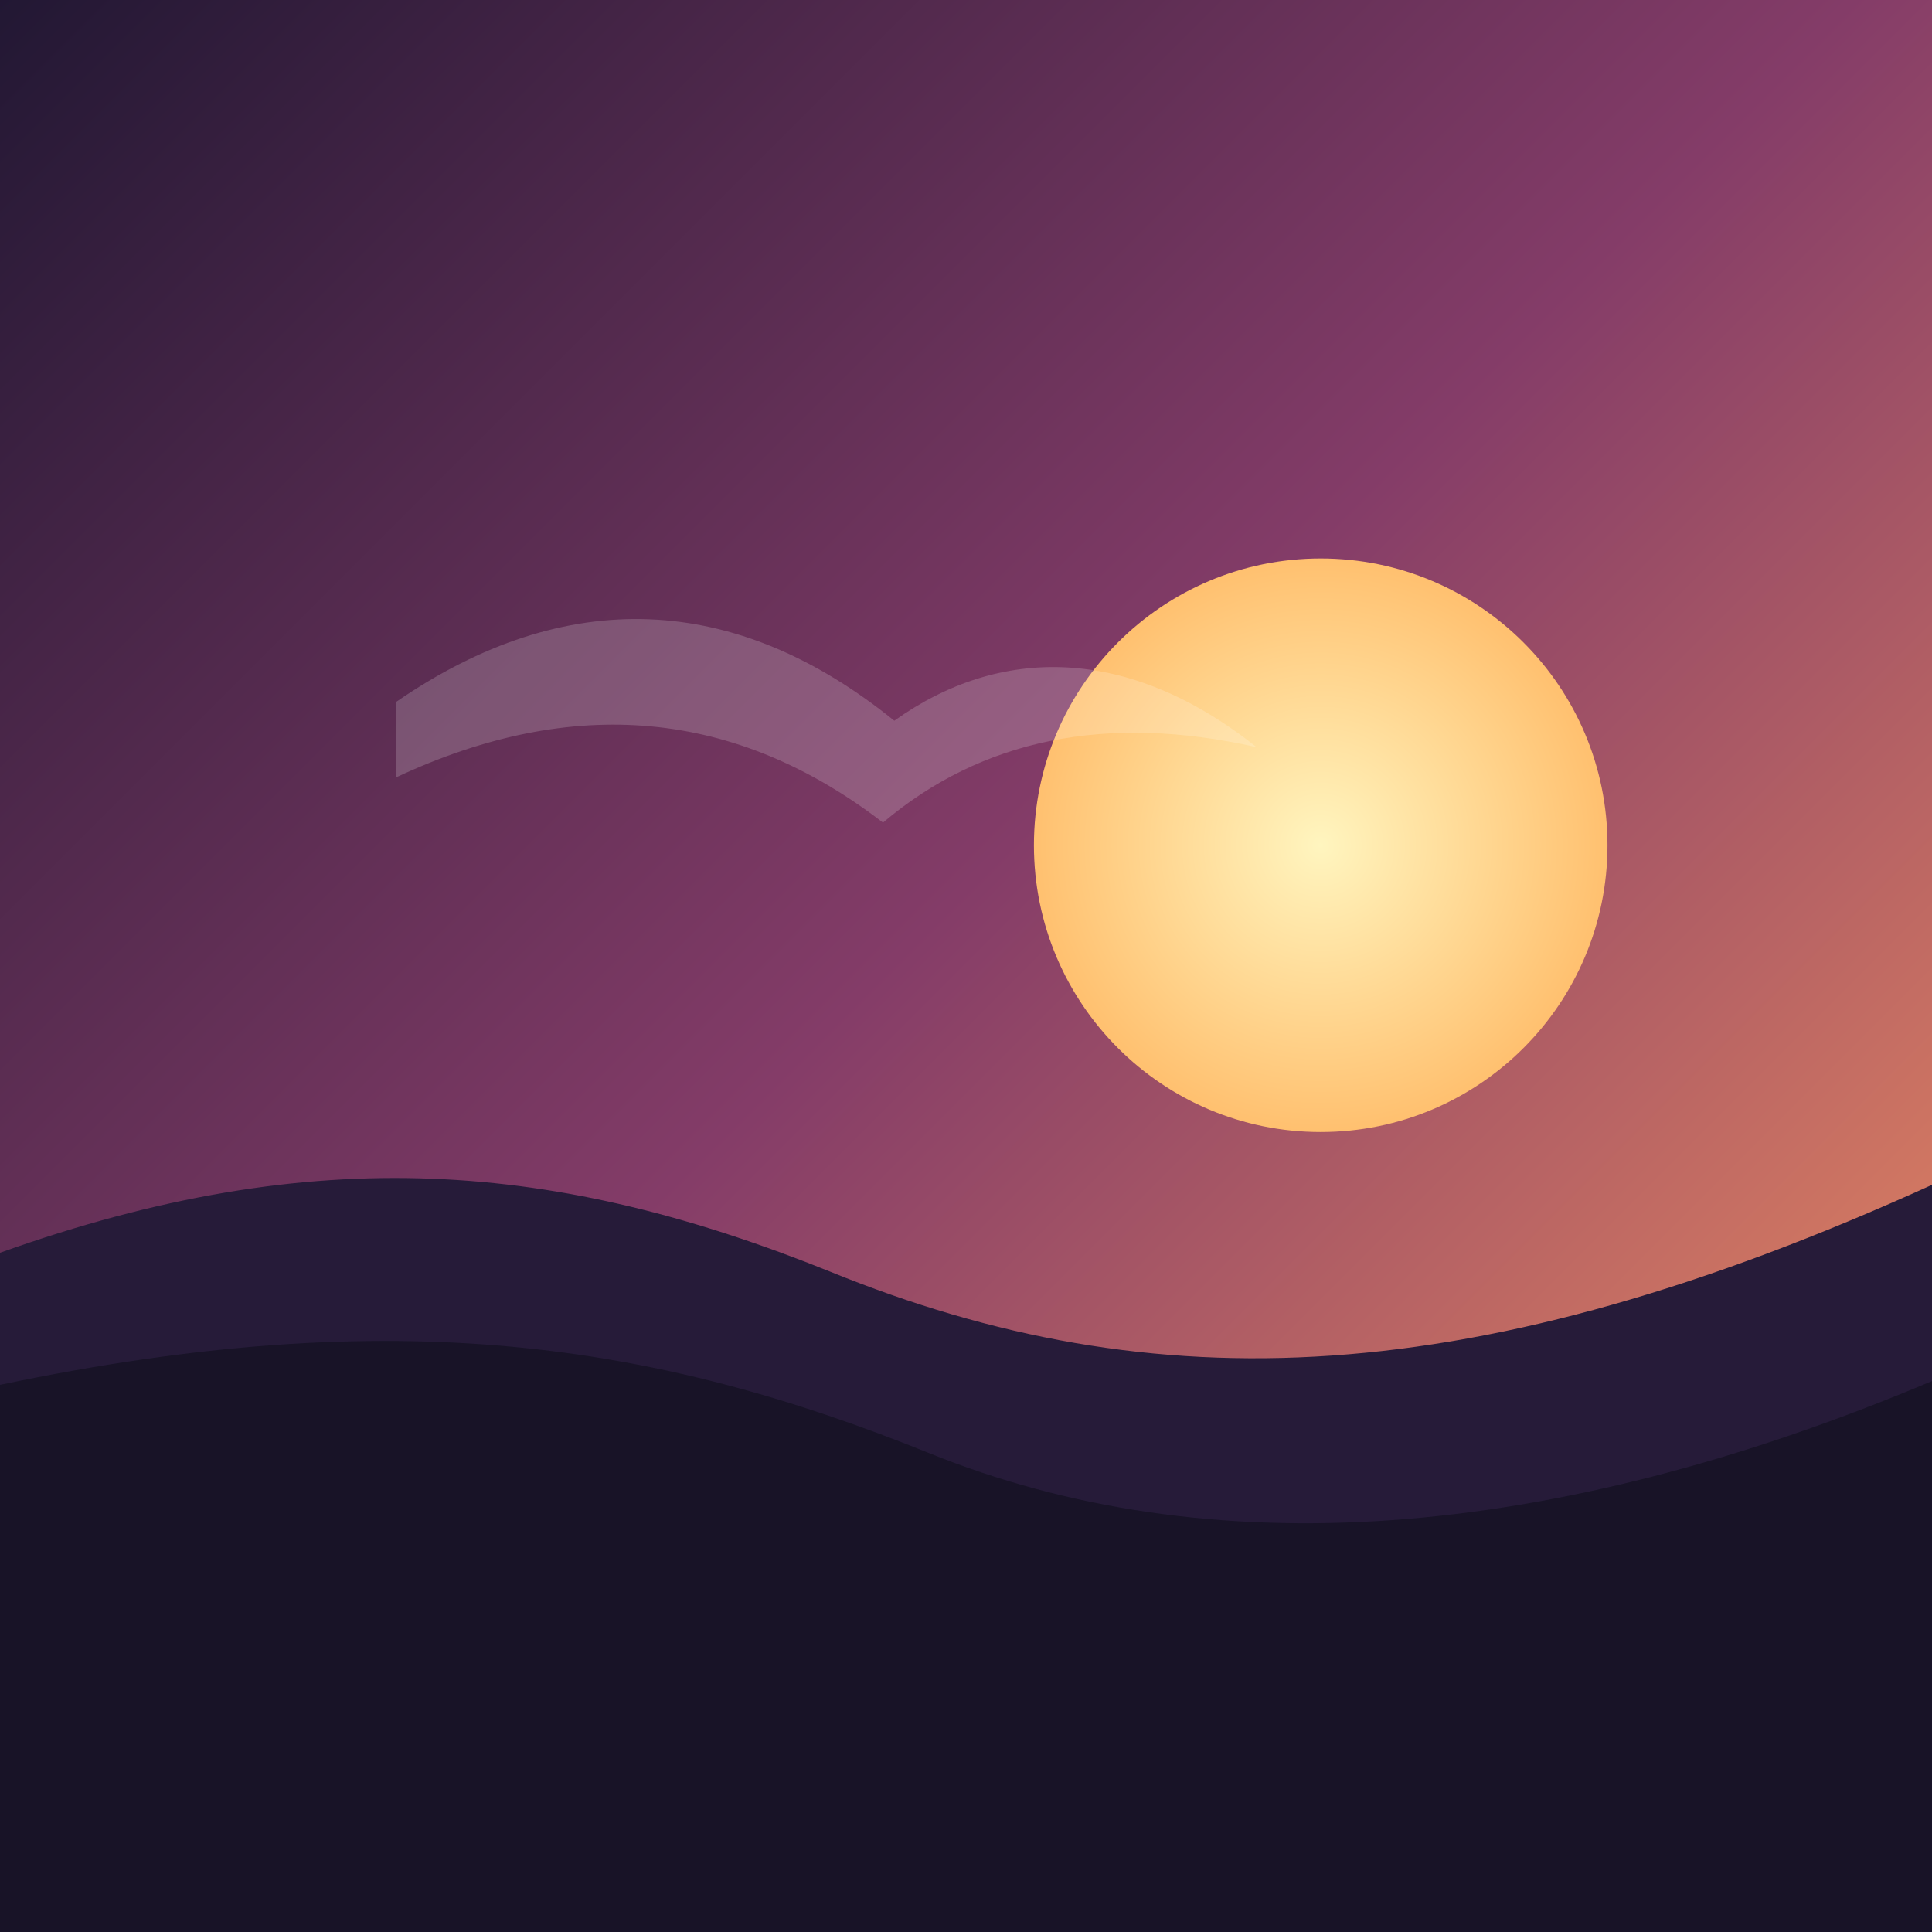
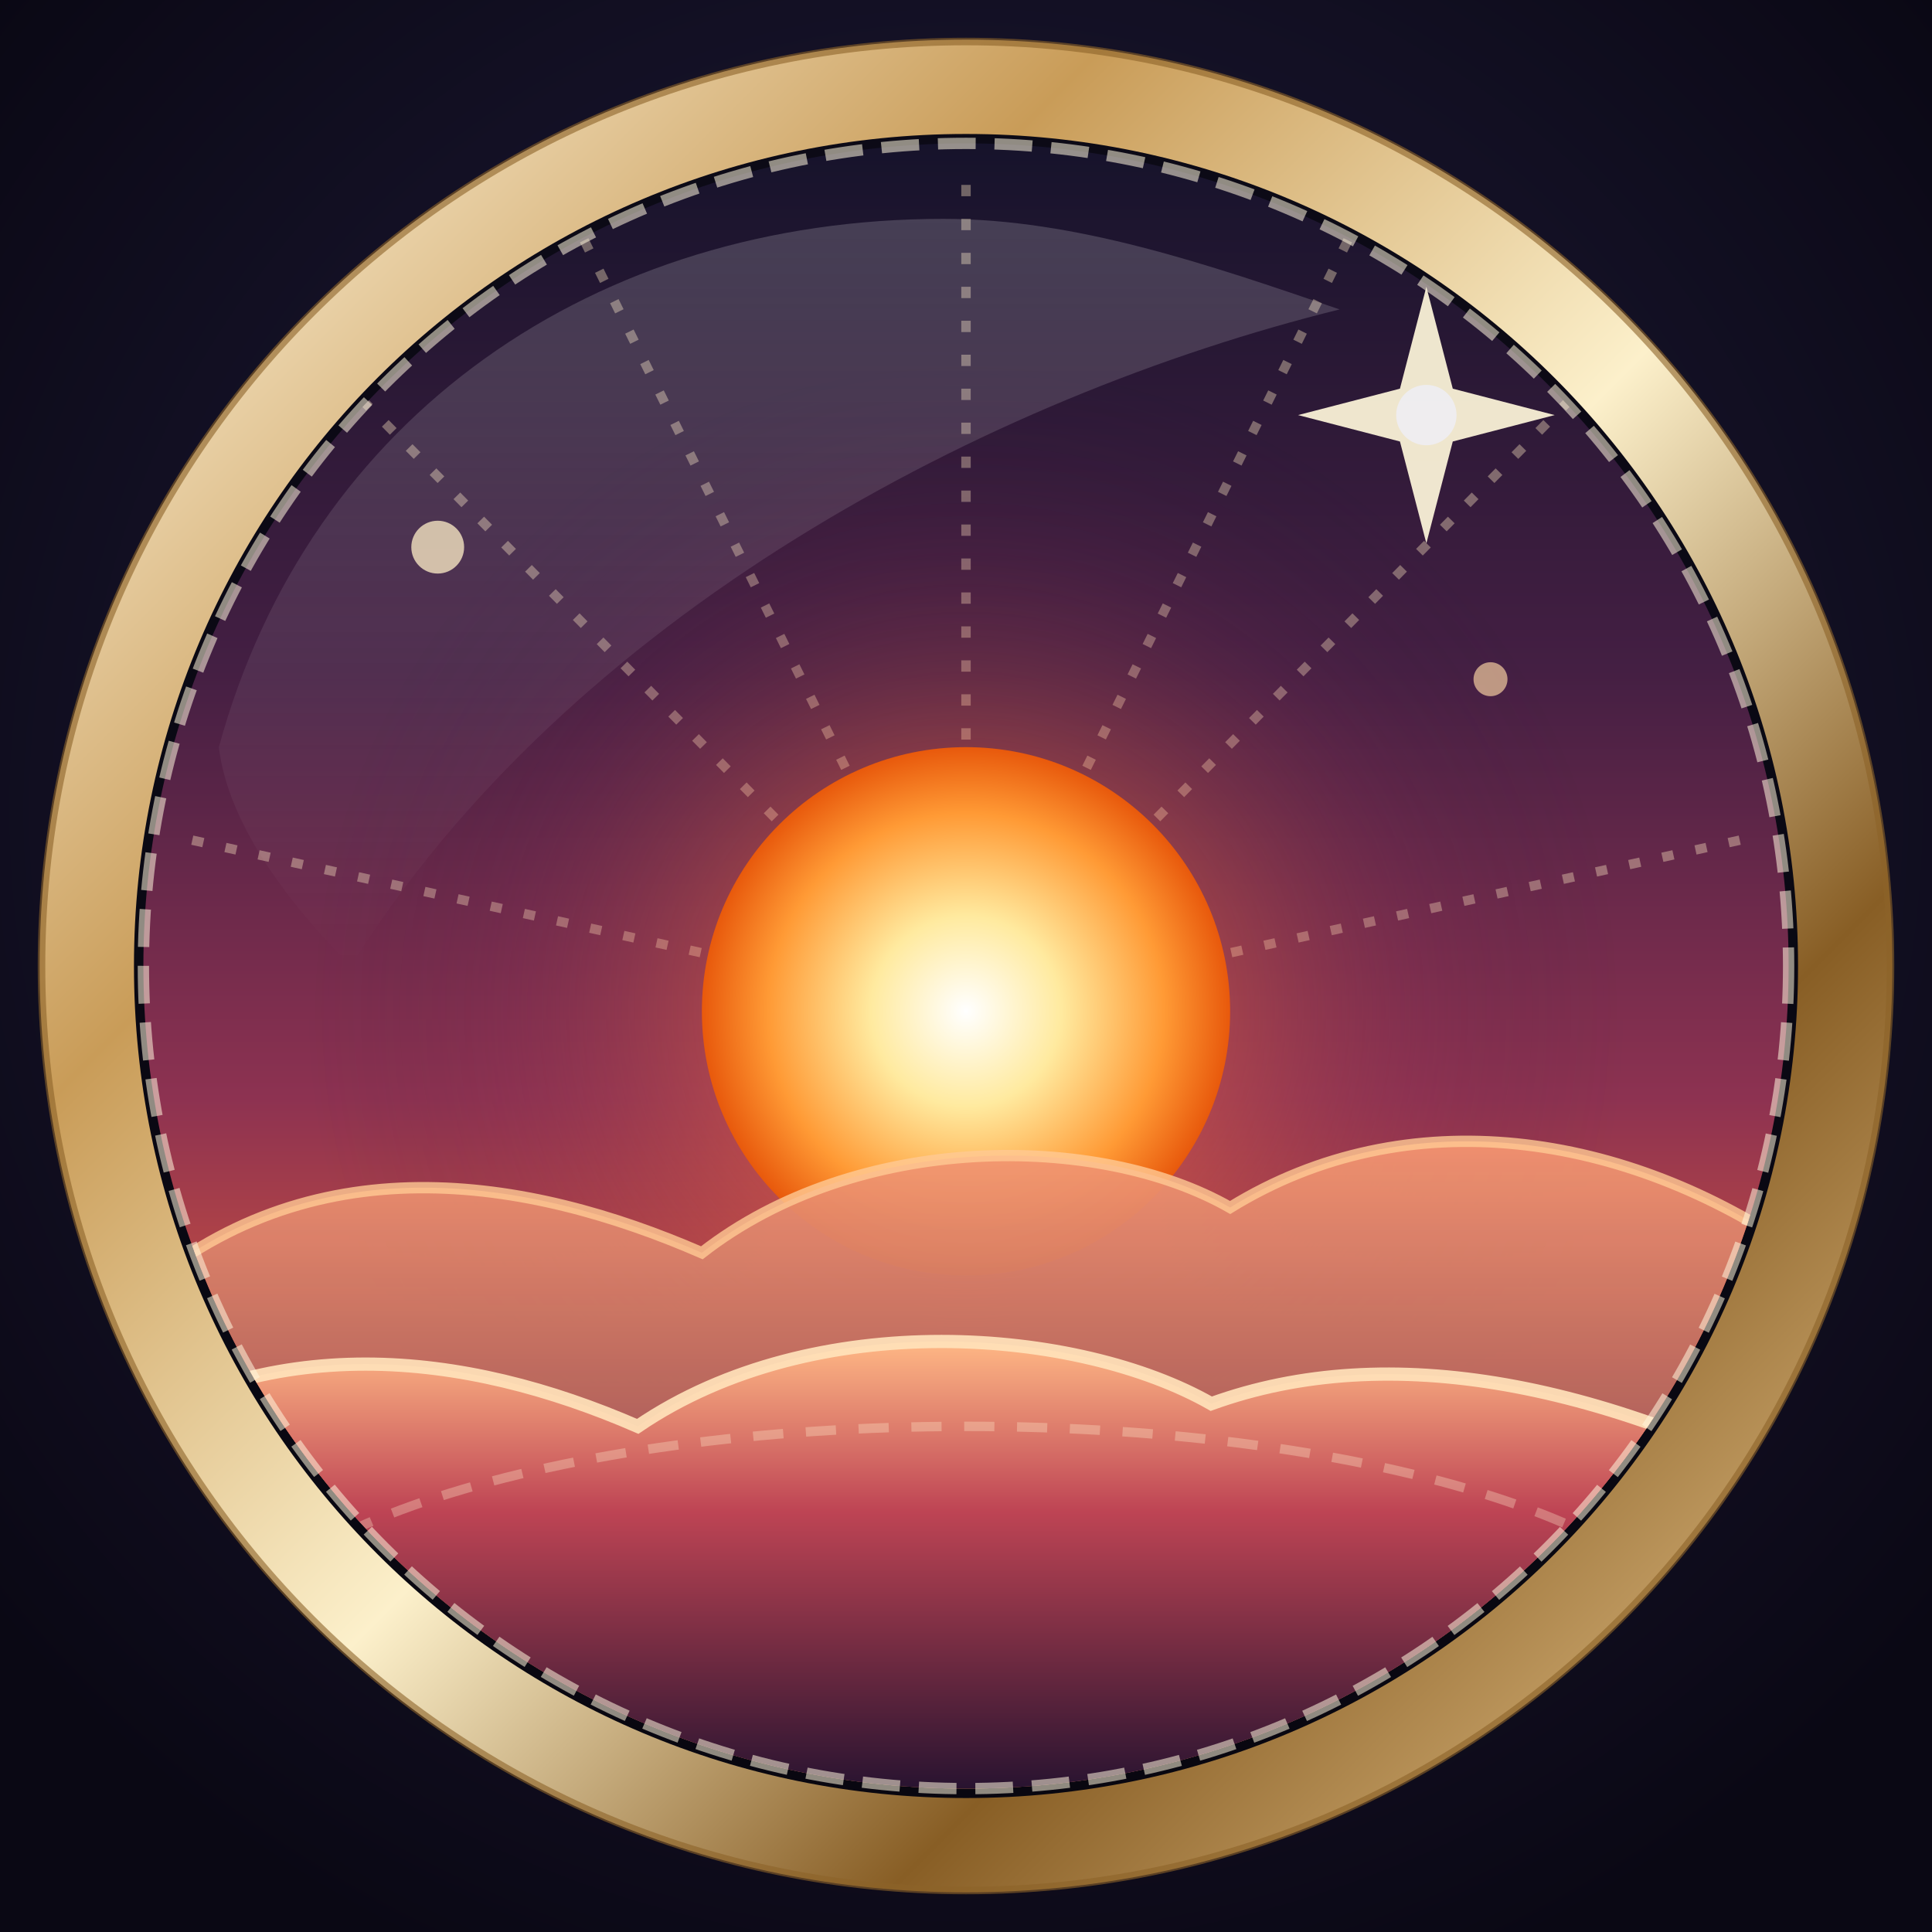
- <svg xmlns="http://www.w3.org/2000/svg" viewBox="0 0 512 512">
+ <svg xmlns="http://www.w3.org/2000/svg" viewBox="0 0 512 512" width="512" height="512">
  <defs>
-     <linearGradient id="sky" x1="0" y1="0" x2="1" y2="1">
-       <stop offset="0" stop-color="#211733" />
-       <stop offset=".48" stop-color="#843c68" />
-       <stop offset="1" stop-color="#ff9a5e" />
+     <radialGradient id="app-bg" cx="50%" cy="42%" r="65%">
+       <stop offset="0%" stop-color="#211b3b" />
+       <stop offset="60%" stop-color="#141126" />
+       <stop offset="100%" stop-color="#0a0814" />
+     </radialGradient>
+     <clipPath id="emblem-clip">
+       <circle cx="256" cy="256" r="218" />
+     </clipPath>
+     <linearGradient id="twilight-sky" x1="256" y1="38" x2="256" y2="474" gradientUnits="userSpaceOnUse">
+       <stop offset="0%" stop-color="#16132b" />
+       <stop offset="32%" stop-color="#441f43" />
+       <stop offset="58%" stop-color="#8d3251" />
+       <stop offset="80%" stop-color="#e05b39" />
+       <stop offset="100%" stop-color="#fba84d" />
    </linearGradient>
-     <radialGradient id="sun">
-       <stop offset="0" stop-color="#fff5bf" />
-       <stop offset="1" stop-color="#ffc06f" />
+     <radialGradient id="sun-halo" cx="256" cy="268" r="175" gradientUnits="userSpaceOnUse">
+       <stop offset="0%" stop-color="#ffd56b" stop-opacity="0.75" />
+       <stop offset="35%" stop-color="#f87147" stop-opacity="0.35" />
+       <stop offset="70%" stop-color="#8d3251" stop-opacity="0.12" />
+       <stop offset="100%" stop-color="#16132b" stop-opacity="0" />
    </radialGradient>
+     <radialGradient id="sun-core" cx="256" cy="268" r="70" gradientUnits="userSpaceOnUse">
+       <stop offset="0%" stop-color="#ffffff" />
+       <stop offset="36%" stop-color="#ffea9f" />
+       <stop offset="75%" stop-color="#ff9a35" />
+       <stop offset="100%" stop-color="#e8590c" />
+     </radialGradient>
+     <linearGradient id="brass-rim" x1="40" y1="40" x2="472" y2="472" gradientUnits="userSpaceOnUse">
+       <stop offset="0%" stop-color="#fcf0d5" />
+       <stop offset="26%" stop-color="#c99c58" />
+       <stop offset="52%" stop-color="#fcf0cb" />
+       <stop offset="76%" stop-color="#885e25" />
+       <stop offset="100%" stop-color="#dfbc82" />
+     </linearGradient>
+     <linearGradient id="cloud-back" x1="0" y1="0" x2="0" y2="1">
+       <stop offset="0%" stop-color="#f79872" />
+       <stop offset="100%" stop-color="#552044" />
+     </linearGradient>
+     <linearGradient id="cloud-front" x1="0" y1="0" x2="0" y2="1">
+       <stop offset="0%" stop-color="#ffb885" />
+       <stop offset="38%" stop-color="#be4454" />
+       <stop offset="100%" stop-color="#281330" />
+     </linearGradient>
+     <linearGradient id="lens-gloss" x1="0" y1="0" x2="0" y2="1">
+       <stop offset="0%" stop-color="#ffffff" stop-opacity="0.75" />
+       <stop offset="100%" stop-color="#ffffff" stop-opacity="0" />
+     </linearGradient>
  </defs>
-   <rect width="512" height="512" fill="url(#sky)" />
-   <circle cx="350" cy="224" r="76" fill="url(#sun)" />
-   <path d="M0 332c84-30 148-24 220 5 86 35 171 32 292-23v198H0z" fill="#261b39" />
-   <path d="M0 367c105-22 174-11 246 18 74 30 164 24 266-19v146H0z" fill="#151224" opacity=".85" />
-   <path d="M105 186c45-31 90-29 132 5 28-20 62-20 96 7-40-9-73-2-99 20-39-30-82-34-129-12z" fill="#fff" opacity=".18" />
+   <rect width="512" height="512" fill="url(#app-bg)" />
+   <circle cx="256" cy="260" r="236" fill="rgba(0, 0, 0, 0.45)" />
+   <circle cx="256" cy="256" r="236" fill="none" stroke="rgba(255, 215, 140, 0.12)" stroke-width="2" />
+   <g clip-path="url(#emblem-clip)">
+     <rect x="38" y="38" width="436" height="436" fill="url(#twilight-sky)" />
+     <g opacity="0.38" stroke="#ffebc2" stroke-width="2.5" stroke-dasharray="3 6">
+       <line x1="256" y1="268" x2="256" y2="45" />
+       <line x1="256" y1="268" x2="95" y2="105" />
+       <line x1="256" y1="268" x2="417" y2="105" />
+       <line x1="256" y1="268" x2="48" y2="222" />
+       <line x1="256" y1="268" x2="464" y2="222" />
+       <line x1="256" y1="268" x2="152" y2="58" />
+       <line x1="256" y1="268" x2="360" y2="58" />
+     </g>
+     <circle cx="256" cy="268" r="175" fill="url(#sun-halo)" />
+     <circle cx="256" cy="268" r="70" fill="url(#sun-core)" />
+     <g transform="translate(378, 110)" opacity="0.92">
+       <path d="M0 -34 L7 -7 L34 0 L7 7 L0 34 L-7 7 L-34 0 L-7 -7 Z" fill="#fff7db" />
+       <circle cx="0" cy="0" r="8" fill="#ffffff" />
+     </g>
+     <circle cx="116" cy="145" r="7" fill="#ffeec2" opacity="0.75" />
+     <circle cx="395" cy="180" r="4.5" fill="#ffd9a6" opacity="0.65" />
+     <path d="M35 344 C82 302, 140 312, 186 332 C227 300, 291 300, 326 320 C373 291, 431 300, 477 332 L477 474 L35 474 Z" fill="url(#cloud-back)" opacity="0.92" />
+     <path d="M35 344 C82 302, 140 312, 186 332 C227 300, 291 300, 326 320 C373 291, 431 300, 477 332" stroke="#ffc993" stroke-width="3" stroke-linecap="round" fill="none" opacity="0.8" />
+     <path d="M24 384 C71 352, 123 358, 169 378 C216 346, 286 352, 321 372 C368 355, 426 366, 490 401 L490 474 L24 474 Z" fill="url(#cloud-front)" />
+     <path d="M24 384 C71 352, 123 358, 169 378 C216 346, 286 352, 321 372 C368 355, 426 366, 490 401" stroke="#ffe2ba" stroke-width="3.5" stroke-linecap="round" fill="none" opacity="0.92" />
+     <ellipse cx="256" cy="442" rx="198" ry="64" fill="none" stroke="rgba(255, 235, 205, 0.32)" stroke-width="2.5" stroke-dasharray="8 6" />
+     <path d="M58 198 C82 110, 158 58, 250 58 C285 58, 320 70, 355 82 C262 105, 151 163, 93 256 C72 235, 60 215, 58 198 Z" fill="url(#lens-gloss)" opacity="0.24" />
+   </g>
+   <circle cx="256" cy="256" r="233" stroke="url(#brass-rim)" stroke-width="25" fill="none" />
+   <circle cx="256" cy="256" r="218" stroke="rgba(255, 245, 220, 0.55)" stroke-width="3" stroke-dasharray="10 5" fill="none" />
+   <circle cx="256" cy="256" r="245" stroke="rgba(140, 98, 41, 0.6)" stroke-width="2" fill="none" />
</svg>
